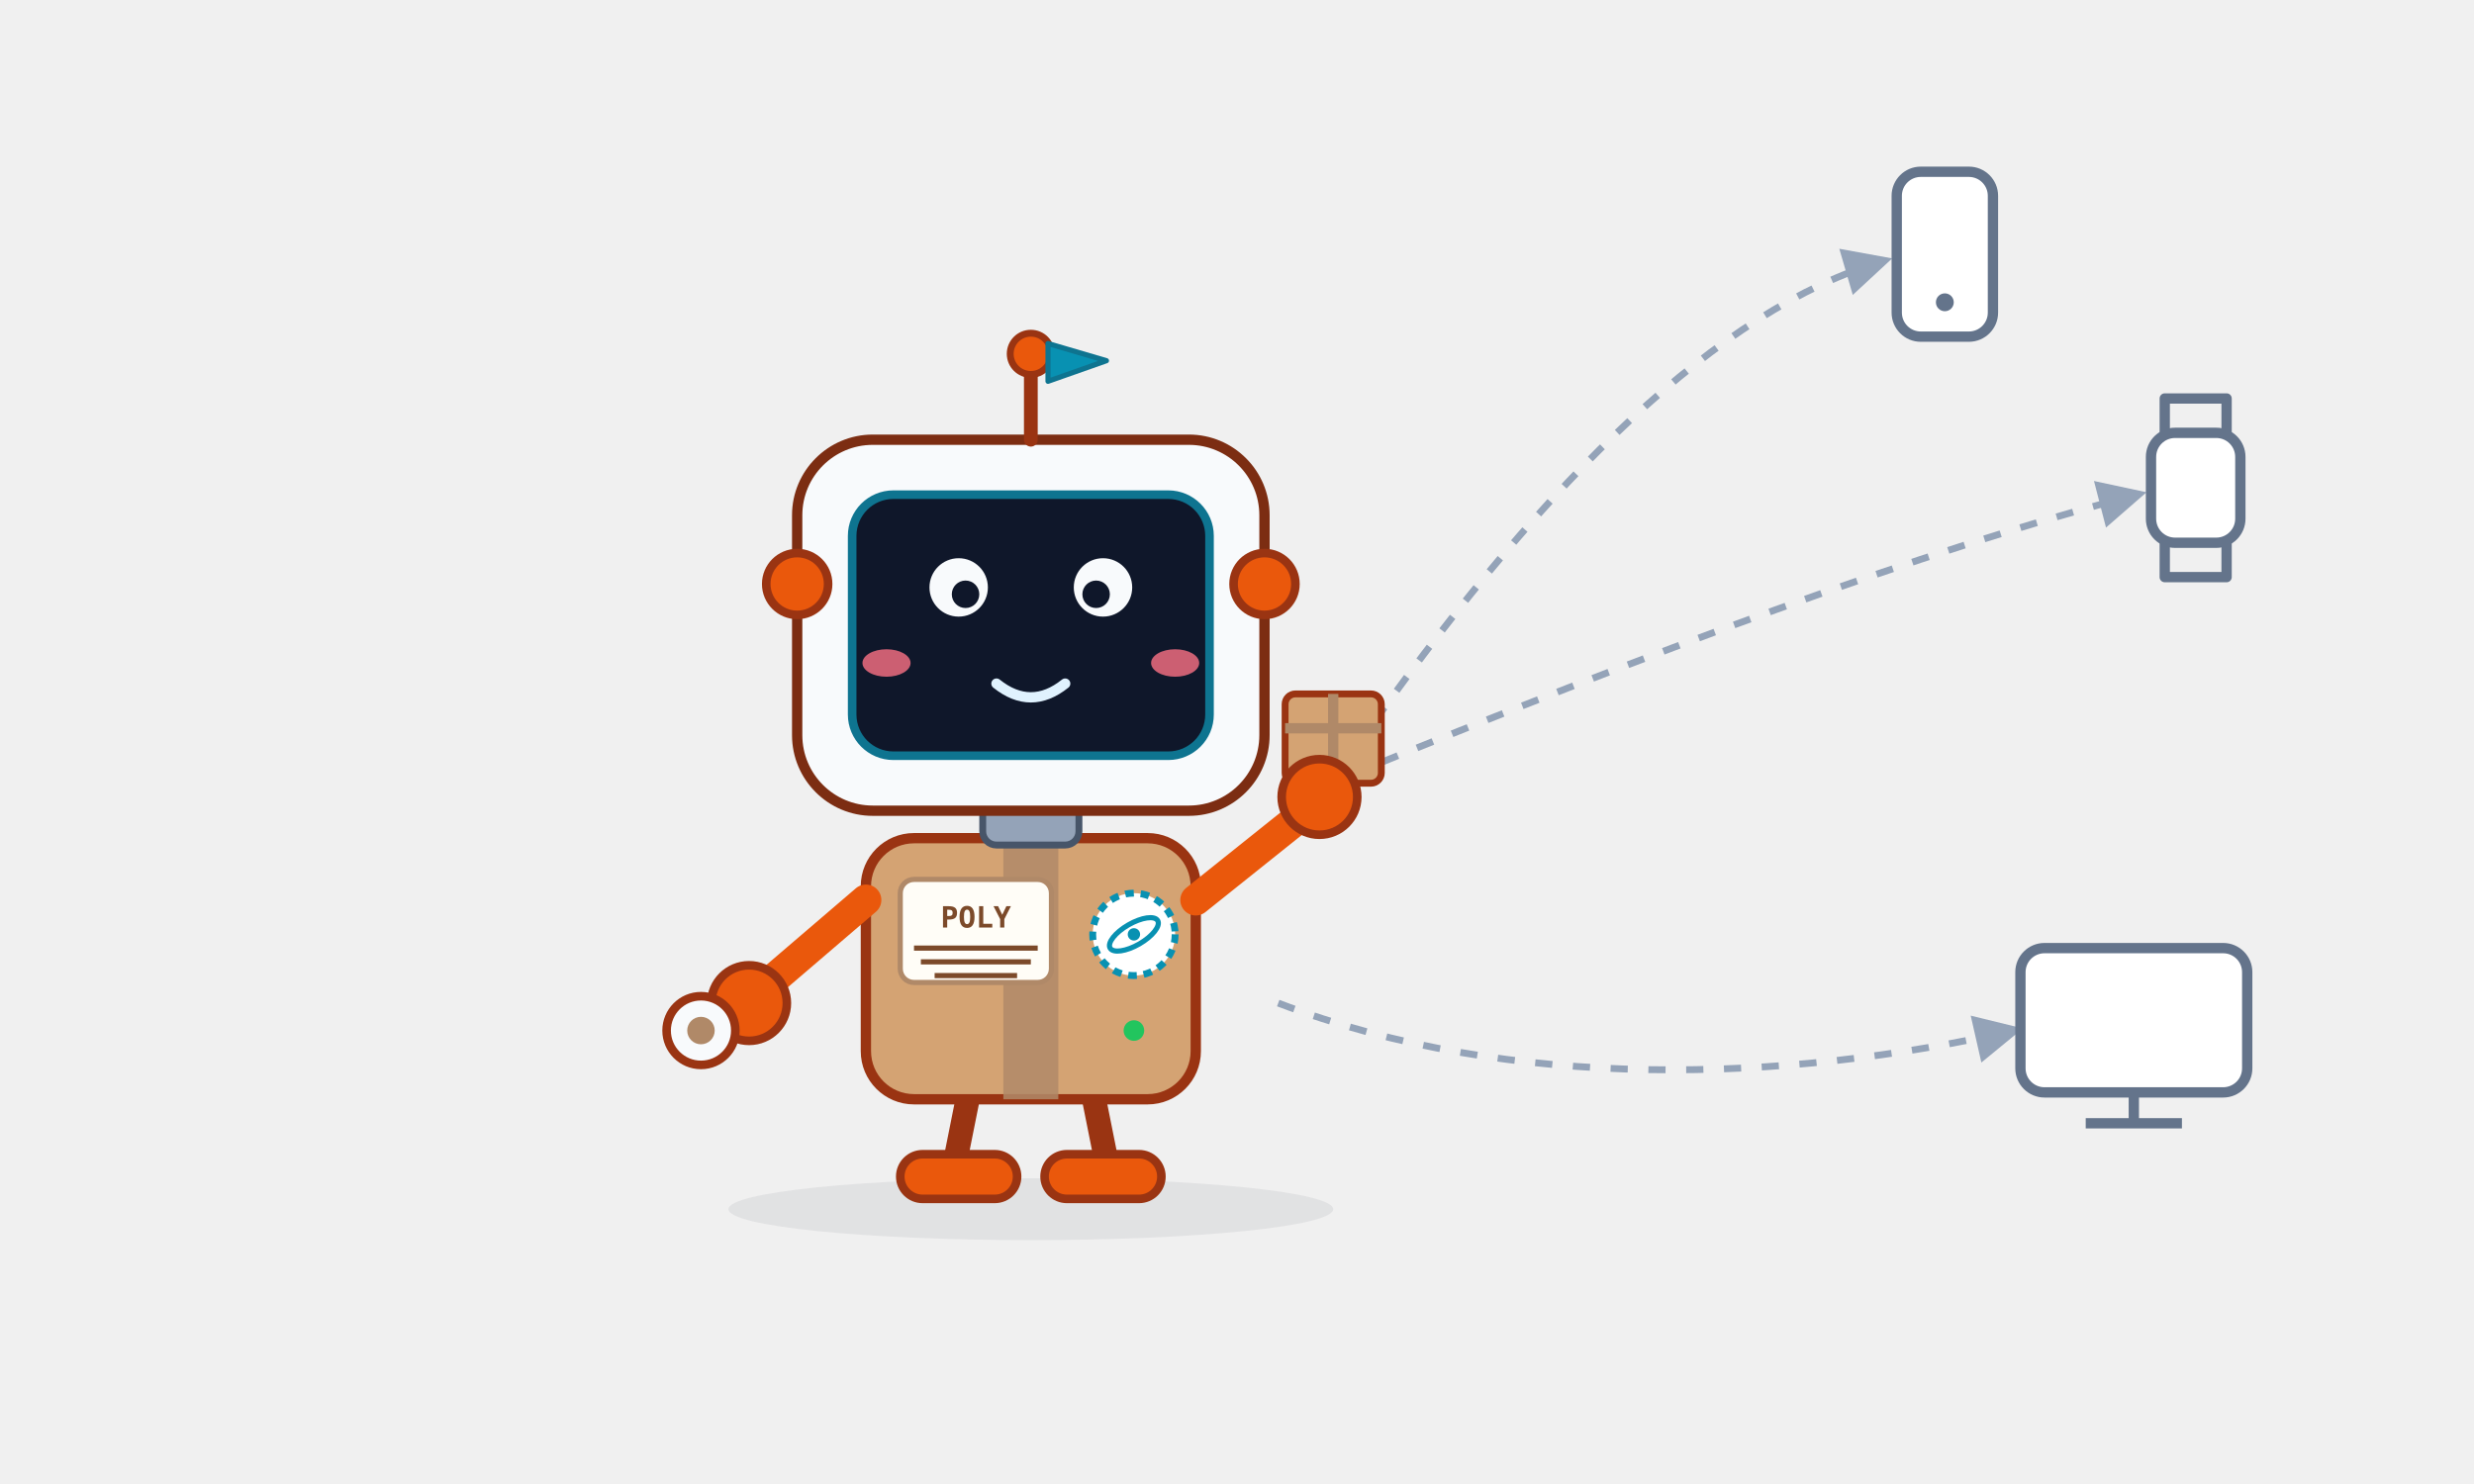
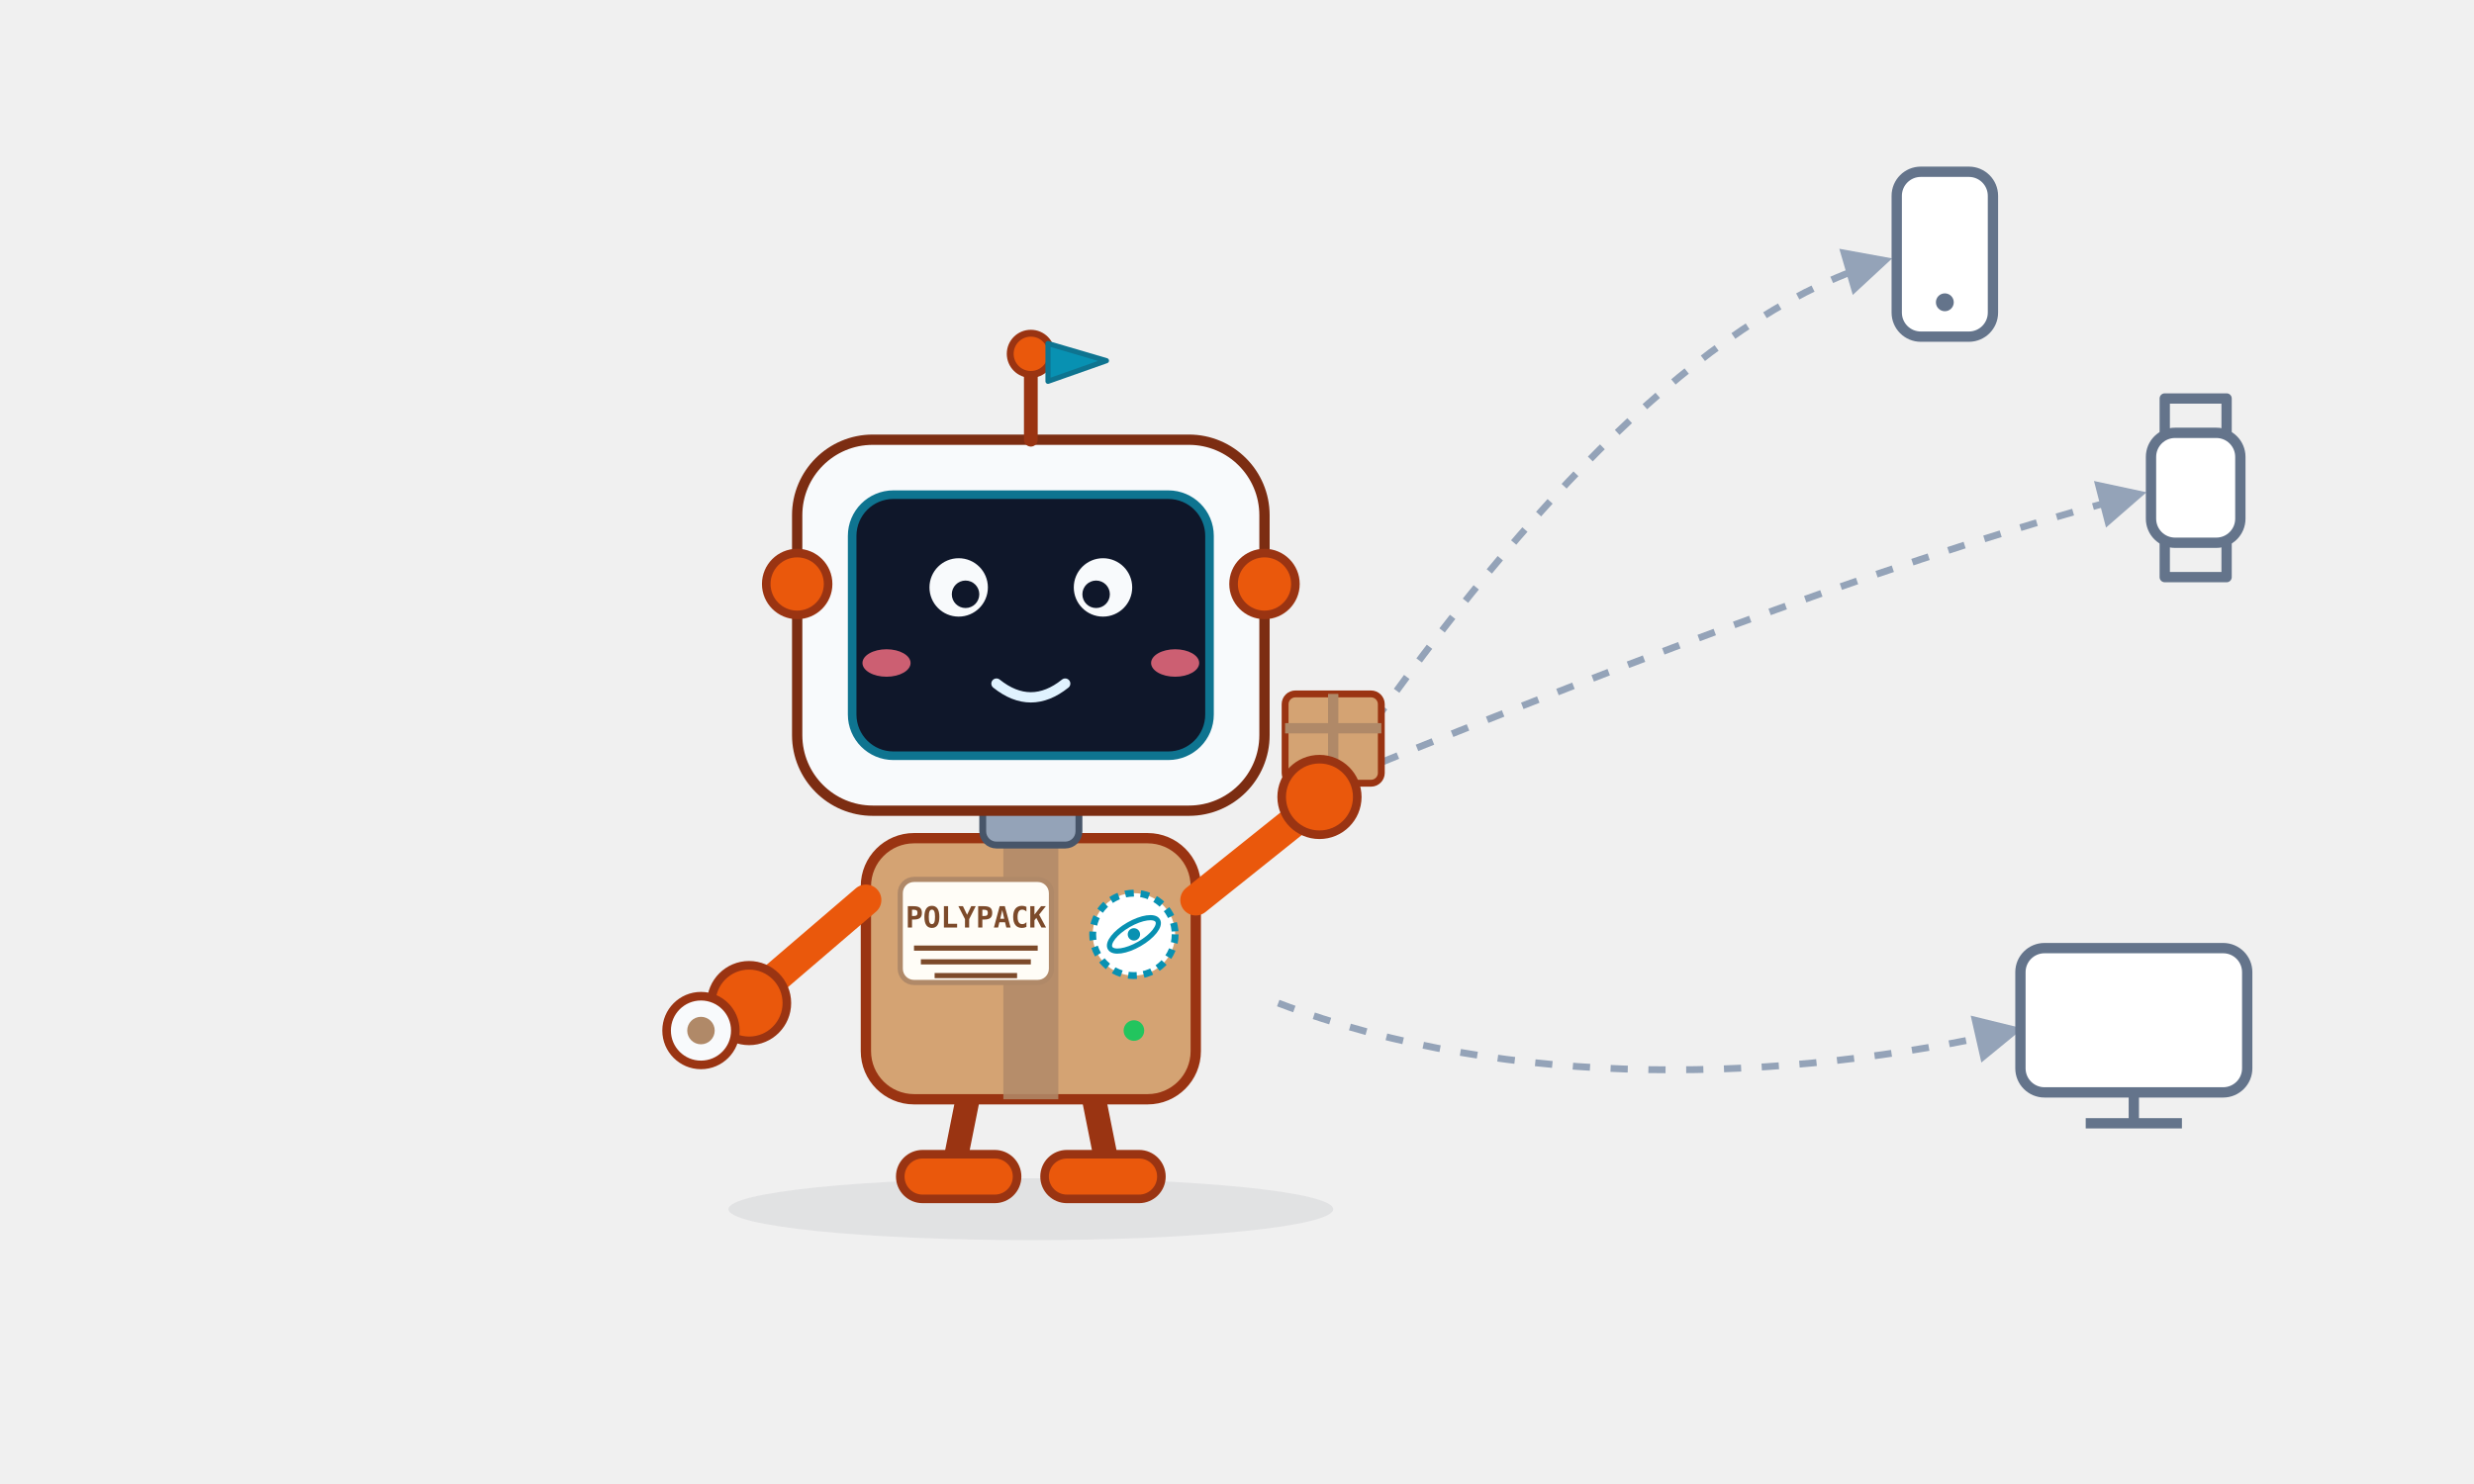
<svg xmlns="http://www.w3.org/2000/svg" width="640" height="384" viewBox="0 0 720 432" role="img" aria-labelledby="pax-t pax-d">
  <style>.pax-face { opacity: 0; }
  .pax-face-smile { opacity: 1; }
  @media (prefers-reduced-motion: no-preference) {
    .pax-bot { animation: pax-bob 3.4s ease-in-out infinite; }
    .pax-face-smile { animation: pax-mood-smile 24s linear infinite; }
    .pax-face-joy { animation: pax-mood-joy 24s linear infinite; }
    .pax-face-cry { animation: pax-mood-cry 24s linear infinite; }
    .pax-face-dejected { animation: pax-mood-dejected 24s linear infinite; }
    .pax-face-shock { animation: pax-mood-shock 24s linear infinite; }
    .pax-face-angry { animation: pax-mood-angry 24s linear infinite; }
    .pax-face-coquettish { animation: pax-mood-coquettish 24s linear infinite; }
    .pax-face-cute { animation: pax-mood-cute 24s linear infinite; }
    .pax-face-ingratiating { animation: pax-mood-ingratiating 24s linear infinite; }
    .pax-face-knock { animation: pax-mood-knock 24s linear infinite; }
    .pax-face-facepalm { animation: pax-mood-facepalm 24s linear infinite; }
    .pax-face-tongue { animation: pax-mood-tongue 24s linear infinite; }
    .pax-sparkle { animation: pax-sparkle 1.4s ease-in-out infinite; }
    .pax-sparkle-b { animation-delay: -0.45s; }
    .pax-sparkle-c { animation-delay: -0.9s; }
    .pax-tear-a { animation: pax-tear 1.15s ease-in infinite; }
    .pax-tear-b { animation: pax-tear 1.15s ease-in 0.2s infinite; }
    .pax-sigh { animation: pax-sigh 3s ease-out infinite; }
    .pax-sweat { animation: pax-drip 1.4s ease-in infinite; }
    .pax-vein { animation: pax-vein 0.7s ease-in-out infinite; }
    .pax-steam { animation: pax-steam 1.3s ease-out infinite; }
    .pax-steam-b { animation-delay: -0.65s; }
    .pax-heart-a { animation: pax-heart 2.4s ease-out infinite; }
    .pax-heart-b { animation: pax-heart 2.4s ease-out 1.2s infinite; }
    .pax-heart-eye { transform-origin: 0 8px; animation: pax-heart-eye 1.4s ease-in-out infinite; }
    .pax-impact { animation: pax-impact 0.9s ease-out infinite; }
    .pax-tongue { animation: pax-tongue 0.9s ease-in-out infinite; }
  }
  @keyframes pax-bob { 0%, 100% { transform: translateY(0); } 50% { transform: translateY(-4px); } }
  @keyframes pax-bounce { 0%, 100% { transform: translateY(0); } 50% { transform: translateY(-6px); } }
  @keyframes pax-sparkle { 0%, 100% { opacity: 0.25; transform: scale(0.72); } 50% { opacity: 1; transform: scale(1.18); } }
  @keyframes pax-tear { 0% { transform: translateY(0); opacity: 0; } 15% { opacity: 1; } 100% { transform: translateY(12px); opacity: 0; } }
  @keyframes pax-droop { 0%, 100% { transform: translateY(0); } 50% { transform: translateY(4px); } }
  @keyframes pax-sigh { 0% { opacity: 0; transform: translateX(0) scale(0.85); } 30% { opacity: 1; } 100% { opacity: 0; transform: translateX(14px) scale(1.05); } }
  @keyframes pax-shiver { 0%, 100% { transform: translateX(0); } 25% { transform: translateX(-1.2px); } 75% { transform: translateX(1.2px); } }
  @keyframes pax-drip { 0% { transform: translateY(0); opacity: 0.3; } 40% { opacity: 1; } 100% { transform: translateY(9px); opacity: 0; } }
  @keyframes pax-rage { 0%, 100% { transform: translateX(0); } 25% { transform: translateX(-2px); } 75% { transform: translateX(2px); } }
  @keyframes pax-vein { 0%, 100% { opacity: 0.75; transform: scale(0.9); } 50% { opacity: 1; transform: scale(1.15); } }
  @keyframes pax-steam { 0% { opacity: 0; transform: translateY(6px) scale(0.8); } 30% { opacity: 1; } 100% { opacity: 0; transform: translateY(-16px) scale(1.1); } }
  @keyframes pax-sway { 0%, 100% { transform: rotate(-1.8deg); } 50% { transform: rotate(1.8deg); } }
  @keyframes pax-heart { 0% { opacity: 0; transform: translateY(8px) scale(0.7); } 25% { opacity: 1; } 100% { opacity: 0; transform: translateY(-22px) scale(1.05); } }
  @keyframes pax-heart-eye { 0%, 100% { transform: scale(0.92); } 50% { transform: scale(1.08); } }
  @keyframes pax-tap { 0%, 100% { transform: translateX(0); } 30% { transform: translateX(4px); } 55% { transform: translateX(-1px); } }
  @keyframes pax-impact { 0%, 100% { opacity: 0.2; transform: scale(0.7); } 35% { opacity: 1; transform: scale(1); } }
  @keyframes pax-tongue { 0%, 100% { transform: rotate(-6deg); } 50% { transform: rotate(6deg); } }
  @keyframes pax-mood-smile { 0%, 8.08% { opacity: 1; } 8.33%, 100% { opacity: 0; } }
  @keyframes pax-mood-joy { 0%, 8.33% { opacity: 0; } 8.58%, 16.42% { opacity: 1; } 16.67%, 100% { opacity: 0; } }
  @keyframes pax-mood-cry { 0%, 16.67% { opacity: 0; } 16.92%, 24.75% { opacity: 1; } 25.00%, 100% { opacity: 0; } }
  @keyframes pax-mood-dejected { 0%, 25.00% { opacity: 0; } 25.25%, 33.08% { opacity: 1; } 33.33%, 100% { opacity: 0; } }
  @keyframes pax-mood-shock { 0%, 33.33% { opacity: 0; } 33.58%, 41.42% { opacity: 1; } 41.67%, 100% { opacity: 0; } }
  @keyframes pax-mood-angry { 0%, 41.67% { opacity: 0; } 41.92%, 49.75% { opacity: 1; } 50.00%, 100% { opacity: 0; } }
  @keyframes pax-mood-coquettish { 0%, 50.00% { opacity: 0; } 50.25%, 58.08% { opacity: 1; } 58.33%, 100% { opacity: 0; } }
  @keyframes pax-mood-cute { 0%, 58.33% { opacity: 0; } 58.58%, 66.42% { opacity: 1; } 66.67%, 100% { opacity: 0; } }
  @keyframes pax-mood-ingratiating { 0%, 66.67% { opacity: 0; } 66.92%, 74.75% { opacity: 1; } 75.00%, 100% { opacity: 0; } }
  @keyframes pax-mood-knock { 0%, 75.00% { opacity: 0; } 75.25%, 83.08% { opacity: 1; } 83.33%, 100% { opacity: 0; } }
  @keyframes pax-mood-facepalm { 0%, 83.33% { opacity: 0; } 83.58%, 91.42% { opacity: 1; } 91.67%, 100% { opacity: 0; } }
  @keyframes pax-mood-tongue { 0%, 91.67% { opacity: 0; } 91.92%, 99.75% { opacity: 1; } 100.00%, 100% { opacity: 0; } }
  </style>
  <defs>
    <marker id="pax-arrow" viewBox="0 0 10 10" refX="8" refY="5" markerWidth="7" markerHeight="7" orient="auto-start-reverse">
      <path d="M0,0 L10,5 L0,10 z" fill="#94a3b8" />
    </marker>
    <clipPath id="pax-screen-clip">
      <rect x="248" y="144" width="104" height="76" rx="12" />
    </clipPath>
  </defs>
  <path d="M400,210 C 450,140 500,90 548,76" fill="none" stroke="#94a3b8" stroke-width="2" stroke-dasharray="5 6" marker-end="url(#pax-arrow)" />
  <path d="M392,226 C 480,190 560,160 622,144" fill="none" stroke="#94a3b8" stroke-width="2" stroke-dasharray="5 6" marker-end="url(#pax-arrow)" />
  <path d="M372,292 C 440,318 520,315 586,300" fill="none" stroke="#94a3b8" stroke-width="2" stroke-dasharray="5 6" marker-end="url(#pax-arrow)" />
  <g stroke="#64748b" stroke-width="3" fill="#ffffff" stroke-linejoin="round">
    <rect x="552" y="50" width="28" height="48" rx="7" />
    <rect x="626" y="126" width="26" height="32" rx="7" />
    <path d="M630,126 v-10 h18 v10 M630,158 v10 h18 v-10" fill="none" />
    <rect x="588" y="276" width="66" height="42" rx="7" />
    <path d="M621,318 v9 M607,327 h28" fill="none" />
  </g>
  <circle cx="566" cy="88" r="2.6" fill="#64748b" stroke="none" />
  <ellipse cx="300" cy="352" rx="88" ry="9" fill="#0f172a" opacity="0.07" />
  <g class="pax-bot">
    <g stroke="#9a3412" stroke-width="7" stroke-linecap="round" fill="none">
      <path d="M282,318 L278,338" />
      <path d="M318,318 L322,338" />
    </g>
    <rect x="262" y="336" width="34" height="13" rx="6.5" fill="#ea580c" stroke="#9a3412" stroke-width="2.5" />
    <rect x="304" y="336" width="34" height="13" rx="6.5" fill="#ea580c" stroke="#9a3412" stroke-width="2.5" />
    <rect x="252" y="244" width="96" height="76" rx="14" fill="#d4a373" stroke="#9a3412" stroke-width="3" />
    <rect x="292" y="244" width="16" height="76" fill="#b08968" opacity="0.85" />
    <rect x="262" y="256" width="44" height="30" rx="4" fill="#fffdf7" stroke="#b08968" stroke-width="1.5" />
-     <text x="284" y="270" text-anchor="middle" font-size="8.5" font-weight="700" font-family="'JetBrains Mono', ui-monospace, 'PingFang SC', 'Microsoft YaHei', monospace" fill="#7c4a2a">POLY</text>
+     <text x="284" y="270" text-anchor="middle" font-size="8.5" font-weight="700" font-family="'JetBrains Mono', ui-monospace, 'PingFang SC', 'Microsoft YaHei', monospace" fill="#7c4a2a">POLYPACK</text>
    <path d="M266,276 h36 M268,280 h32 M272,284 h24" stroke="#7c4a2a" stroke-width="1.5" />
    <circle cx="330" cy="272" r="12" fill="#ffffff" stroke="#0891b2" stroke-width="2" stroke-dasharray="2.5 2" />
    <ellipse cx="330" cy="272" rx="8" ry="3.2" fill="none" stroke="#0891b2" stroke-width="1.5" transform="rotate(-30 330 272)" />
    <circle cx="330" cy="272" r="1.8" fill="#0891b2" />
    <circle cx="330" cy="300" r="3" fill="#22c55e" />
    <rect x="286" y="232" width="28" height="14" rx="4" fill="#94a3b8" stroke="#475569" stroke-width="2" />
    <rect x="232" y="128" width="136" height="108" rx="22" fill="#f8fafc" stroke="#7c2d12" stroke-width="3" />
    <rect x="248" y="144" width="104" height="76" rx="12" fill="#0f172a" stroke="#0e7490" stroke-width="2.5" />
    <g class="pax-face pax-face-smile">
      <g clip-path="url(#pax-screen-clip)">
        <ellipse cx="258" cy="193" rx="7" ry="4" fill="#fb7185" opacity="0.8" />
        <ellipse cx="342" cy="193" rx="7" ry="4" fill="#fb7185" opacity="0.8" />
        <path d="M290,199 Q300,207 310,199" fill="none" stroke="#e0f2fe" stroke-width="3" stroke-linecap="round" />
        <circle cx="279" cy="171" r="8.5" fill="#f8fafc" />
        <circle cx="321" cy="171" r="8.5" fill="#f8fafc" />
        <circle cx="281" cy="173" r="4" fill="#0f172a" />
        <circle cx="319" cy="173" r="4" fill="#0f172a" />
      </g>
    </g>
    <g class="pax-face pax-face-joy">
      <g clip-path="url(#pax-screen-clip)">
        <ellipse cx="258" cy="193" rx="7" ry="4" fill="#fb7185" opacity="0.8" />
        <ellipse cx="342" cy="193" rx="7" ry="4" fill="#fb7185" opacity="0.8" />
        <path d="M288,196 Q300,214 312,196 Z" fill="#67e8f9" />
        <ellipse cx="300" cy="209" rx="4" ry="2" fill="#fb7185" />
        <path d="M270,173 Q279,163 288,173" fill="none" stroke="#e0f2fe" stroke-width="3.5" stroke-linecap="round" />
        <path d="M312,173 Q321,163 330,173" fill="none" stroke="#e0f2fe" stroke-width="3.5" stroke-linecap="round" />
      </g>
      <g transform="translate(212,118)">
        <path class="pax-sparkle" d="M0,-8 L2.1,-2.1 L8,0 L2.1,2.1 L0,8 L-2.1,2.1 L-8,0 L-2.1,-2.1 Z" fill="#fbbf24" />
      </g>
      <g transform="translate(392,108)">
        <path class="pax-sparkle pax-sparkle-b" d="M0,-7 L1.9,-1.9 L7,0 L1.9,1.9 L0,7 L-1.9,1.9 L-7,0 L-1.9,-1.9 Z" fill="#f59e0b" />
      </g>
      <g transform="translate(404,254)">
        <path class="pax-sparkle pax-sparkle-c" d="M0,-6 L1.6,-1.6 L6,0 L1.6,1.6 L0,6 L-1.6,1.6 L-6,0 L-1.6,-1.6 Z" fill="#fbbf24" />
      </g>
    </g>
    <g class="pax-face pax-face-cry">
      <g clip-path="url(#pax-screen-clip)">
        <path d="M290,206 Q300,195 310,206" fill="none" stroke="#e0f2fe" stroke-width="3" stroke-linecap="round" />
        <circle cx="279" cy="171" r="8.5" fill="#f8fafc" />
        <circle cx="321" cy="171" r="8.5" fill="#f8fafc" />
        <circle cx="281" cy="173" r="4" fill="#0f172a" />
        <circle cx="319" cy="173" r="4" fill="#0f172a" />
        <g class="pax-tear pax-tear-a">
          <path d="M267,181 C270,185 270,189 267,191 C264,189 264,185 267,181 Z" fill="#7dd3fc" />
        </g>
        <g class="pax-tear pax-tear-b">
          <path d="M333,181 C336,185 336,189 333,191 C330,189 330,185 333,181 Z" fill="#7dd3fc" />
        </g>
      </g>
    </g>
    <g class="pax-face pax-face-dejected">
      <g clip-path="url(#pax-screen-clip)">
        <path d="M270,169 Q279,178 288,169" fill="none" stroke="#e0f2fe" stroke-width="3.5" stroke-linecap="round" />
        <path d="M312,169 Q321,178 330,169" fill="none" stroke="#e0f2fe" stroke-width="3.5" stroke-linecap="round" />
        <path d="M290,204 Q300,197 310,204" fill="none" stroke="#e0f2fe" stroke-width="3" stroke-linecap="round" />
      </g>
      <g transform="translate(232,110)">
        <g class="pax-sigh" fill="#cbd5e1">
          <ellipse cx="0" cy="0" rx="11" ry="6" />
          <ellipse cx="9" cy="-5" rx="7" ry="5" />
          <ellipse cx="-8" cy="-4" rx="6" ry="4" />
        </g>
      </g>
    </g>
    <g class="pax-face pax-face-shock">
      <g clip-path="url(#pax-screen-clip)">
        <circle cx="279" cy="170" r="10.5" fill="#f8fafc" />
        <circle cx="321" cy="170" r="10.5" fill="#f8fafc" />
        <circle cx="279" cy="169" r="2.5" fill="#0f172a" />
        <circle cx="321" cy="169" r="2.5" fill="#0f172a" />
        <ellipse cx="300" cy="204" rx="5.5" ry="7" fill="none" stroke="#e0f2fe" stroke-width="3" />
      </g>
      <g class="pax-sweat">
        <path d="M382,140 C386,146 386,152 382,155 C378,152 378,146 382,140 Z" fill="#bae6fd" stroke="#0891b2" stroke-width="1.5" />
      </g>
    </g>
    <g class="pax-face pax-face-angry">
      <g clip-path="url(#pax-screen-clip)">
        <circle cx="279" cy="171" r="8.5" fill="#f8fafc" />
        <circle cx="321" cy="171" r="8.5" fill="#f8fafc" />
        <circle cx="281" cy="173" r="4" fill="#0f172a" />
        <circle cx="319" cy="173" r="4" fill="#0f172a" />
        <path d="M268,157 L290,163" fill="none" stroke="#f87171" stroke-width="3.5" stroke-linecap="round" />
        <path d="M310,163 L332,157" fill="none" stroke="#f87171" stroke-width="3.5" stroke-linecap="round" />
        <rect x="288" y="196" width="24" height="9" rx="2" fill="#e0f2fe" />
        <path d="M296,196 v9 M304,196 v9" stroke="#0e7490" stroke-width="1.5" />
      </g>
      <g transform="translate(342,112)">
        <g class="pax-vein" stroke="#dc2626" stroke-width="4" stroke-linecap="round">
          <path d="M-7,-7 L7,7 M7,-7 L-7,7" />
        </g>
      </g>
      <g transform="translate(214,140)">
        <g class="pax-steam" fill="#e2e8f0" stroke="#94a3b8" stroke-width="2">
          <circle cx="0" cy="0" r="6" />
          <circle cx="8" cy="-6" r="4.5" />
          <circle cx="-7" cy="-5" r="4" />
        </g>
      </g>
      <g transform="translate(386,140)">
        <g class="pax-steam pax-steam-b" fill="#e2e8f0" stroke="#94a3b8" stroke-width="2">
          <circle cx="0" cy="0" r="6" />
          <circle cx="8" cy="-6" r="4.5" />
          <circle cx="-7" cy="-5" r="4" />
        </g>
      </g>
    </g>
    <g class="pax-face pax-face-coquettish">
      <g clip-path="url(#pax-screen-clip)">
        <ellipse cx="258" cy="193" rx="7" ry="4" fill="#fb7185" opacity="0.8" />
        <ellipse cx="342" cy="193" rx="7" ry="4" fill="#fb7185" opacity="0.8" />
        <path d="M270,173 Q279,163 288,173" fill="none" stroke="#e0f2fe" stroke-width="3.5" stroke-linecap="round" />
        <path d="M312,173 Q321,163 330,173" fill="none" stroke="#e0f2fe" stroke-width="3.5" stroke-linecap="round" />
        <path d="M269,166 l-4,-4 M331,166 l4,-4" fill="none" stroke="#e0f2fe" stroke-width="2.5" stroke-linecap="round" />
        <ellipse cx="300" cy="202" rx="4.5" ry="5.5" fill="none" stroke="#e0f2fe" stroke-width="2.5" />
      </g>
      <g transform="translate(362,104)">
        <path class="pax-heart pax-heart-a" d="M0,4 C-3,-3 -11,0 -8,6 C-6,10 0,15 0,15 C0,15 6,10 8,6 C11,0 3,-3 0,4 Z" fill="#fb7185" stroke="#f43f5e" stroke-width="1.5" />
      </g>
      <g transform="translate(384,122)">
        <path class="pax-heart pax-heart-b" d="M0,3 C-2,-2 -8,0 -6,4 C-4,7 0,11 0,11 C0,11 4,7 6,4 C8,0 2,-2 0,3 Z" fill="#fda4af" />
      </g>
    </g>
    <g class="pax-face pax-face-cute">
      <g clip-path="url(#pax-screen-clip)">
        <ellipse cx="258" cy="193" rx="7" ry="4" fill="#fb7185" opacity="0.8" />
        <ellipse cx="342" cy="193" rx="7" ry="4" fill="#fb7185" opacity="0.8" />
        <path d="M288,196 Q300,214 312,196 Z" fill="#67e8f9" />
        <ellipse cx="300" cy="209" rx="4" ry="2" fill="#fb7185" />
        <g transform="translate(279,171)">
          <path d="M0,3 C-2,-4 -9,-1 -7,4 C-5,8 0,12 0,12 C0,12 5,8 7,4 C9,-1 2,-4 0,3 Z" fill="#fb7185" stroke="#fda4af" stroke-width="1" />
        </g>
        <g transform="translate(321,171)">
          <path d="M0,3 C-2,-4 -9,-1 -7,4 C-5,8 0,12 0,12 C0,12 5,8 7,4 C9,-1 2,-4 0,3 Z" fill="#fb7185" stroke="#fda4af" stroke-width="1" />
        </g>
      </g>
      <g transform="translate(212,118)">
        <path class="pax-sparkle" d="M0,-8 L2.1,-2.1 L8,0 L2.1,2.1 L0,8 L-2.1,2.1 L-8,0 L-2.1,-2.1 Z" fill="#fbbf24" />
      </g>
      <g transform="translate(392,108)">
        <path class="pax-sparkle pax-sparkle-b" d="M0,-7 L1.9,-1.9 L7,0 L1.9,1.9 L0,7 L-1.9,1.9 L-7,0 L-1.9,-1.9 Z" fill="#f59e0b" />
      </g>
      <g transform="translate(404,254)">
        <path class="pax-sparkle pax-sparkle-c" d="M0,-6 L1.6,-1.6 L6,0 L1.6,1.6 L0,6 L-1.6,1.6 L-6,0 L-1.6,-1.6 Z" fill="#fbbf24" />
      </g>
    </g>
    <g class="pax-face pax-face-ingratiating">
      <g clip-path="url(#pax-screen-clip)">
        <ellipse cx="258" cy="193" rx="7" ry="4" fill="#fb7185" opacity="0.8" />
        <ellipse cx="342" cy="193" rx="7" ry="4" fill="#fb7185" opacity="0.8" />
        <path d="M268,155 Q279,150 290,155" fill="none" stroke="#e0f2fe" stroke-width="2.5" stroke-linecap="round" />
        <path d="M310,155 Q321,150 332,155" fill="none" stroke="#e0f2fe" stroke-width="2.5" stroke-linecap="round" />
        <circle cx="279" cy="172" r="10" fill="#f8fafc" />
        <circle cx="321" cy="172" r="10" fill="#f8fafc" />
        <circle cx="281" cy="175" r="5.5" fill="#0f172a" />
        <circle cx="319" cy="175" r="5.5" fill="#0f172a" />
        <circle cx="283" cy="171" r="1.8" fill="#ffffff" />
        <circle cx="321" cy="171" r="1.8" fill="#ffffff" />
        <path d="M290,199 Q300,207 310,199" fill="none" stroke="#e0f2fe" stroke-width="3" stroke-linecap="round" />
      </g>
      <g transform="translate(212,118)">
        <path class="pax-sparkle" d="M0,-8 L2.1,-2.1 L8,0 L2.1,2.1 L0,8 L-2.1,2.1 L-8,0 L-2.1,-2.1 Z" fill="#fbbf24" />
      </g>
      <g transform="translate(392,108)">
        <path class="pax-sparkle pax-sparkle-b" d="M0,-7 L1.9,-1.9 L7,0 L1.9,1.9 L0,7 L-1.9,1.9 L-7,0 L-1.9,-1.9 Z" fill="#f59e0b" />
      </g>
      <g transform="translate(404,254)">
        <path class="pax-sparkle pax-sparkle-c" d="M0,-6 L1.6,-1.6 L6,0 L1.6,1.6 L0,6 L-1.6,1.6 L-6,0 L-1.6,-1.6 Z" fill="#fbbf24" />
      </g>
    </g>
    <g class="pax-face pax-face-knock">
      <g clip-path="url(#pax-screen-clip)">
        <circle cx="279" cy="171" r="8.5" fill="#f8fafc" />
        <circle cx="321" cy="171" r="8.5" fill="#f8fafc" />
        <circle cx="283" cy="173" r="4" fill="#0f172a" />
        <circle cx="325" cy="173" r="4" fill="#0f172a" />
        <path d="M270,158 L290,162" fill="none" stroke="#fbbf24" stroke-width="3" stroke-linecap="round" />
        <path d="M310,162 L330,158" fill="none" stroke="#fbbf24" stroke-width="3" stroke-linecap="round" />
        <ellipse cx="300" cy="203" rx="6.5" ry="7" fill="#67e8f9" />
        <ellipse cx="300" cy="206" rx="4" ry="2.5" fill="#fb7185" />
      </g>
      <g transform="translate(400,216)">
        <g class="pax-impact" stroke="#f59e0b" stroke-width="4" stroke-linecap="round">
          <path d="M10,-12 L16,-18" />
          <path d="M14,0 L22,0" />
          <path d="M10,12 L16,18" />
        </g>
      </g>
    </g>
    <g class="pax-face pax-face-facepalm">
      <g clip-path="url(#pax-screen-clip)">
        <ellipse cx="258" cy="193" rx="7" ry="4" fill="#fb7185" opacity="0.8" />
        <ellipse cx="342" cy="193" rx="7" ry="4" fill="#fb7185" opacity="0.8" />
        <path d="M268,164 L282,171 L268,178" fill="none" stroke="#e0f2fe" stroke-width="3" stroke-linecap="round" stroke-linejoin="round" />
        <path d="M332,164 L318,171 L332,178" fill="none" stroke="#e0f2fe" stroke-width="3" stroke-linecap="round" stroke-linejoin="round" />
        <path d="M292,201 h16" stroke="#e0f2fe" stroke-width="3" stroke-linecap="round" />
      </g>
      <g class="pax-sweat">
        <path d="M382,140 C386,146 386,152 382,155 C378,152 378,146 382,140 Z" fill="#bae6fd" stroke="#0891b2" stroke-width="1.5" />
      </g>
    </g>
    <g class="pax-face pax-face-tongue">
      <g clip-path="url(#pax-screen-clip)">
        <ellipse cx="258" cy="193" rx="7" ry="4" fill="#fb7185" opacity="0.8" />
        <ellipse cx="342" cy="193" rx="7" ry="4" fill="#fb7185" opacity="0.8" />
        <circle cx="279" cy="171" r="8.5" fill="#f8fafc" />
        <circle cx="281" cy="173" r="4" fill="#0f172a" />
        <path d="M312,173 Q321,163 330,173" fill="none" stroke="#e0f2fe" stroke-width="3.5" stroke-linecap="round" />
        <path d="M288,197 Q300,211 312,197 Z" fill="#67e8f9" />
        <path d="M296,205 q4,10 8,0 z" fill="#fb7185" stroke="#0f172a" stroke-width="1" />
      </g>
    </g>
    <circle cx="232" cy="170" r="9" fill="#ea580c" stroke="#9a3412" stroke-width="2.5" />
    <circle cx="368" cy="170" r="9" fill="#ea580c" stroke="#9a3412" stroke-width="2.5" />
    <path d="M300,128 L300,106" stroke="#9a3412" stroke-width="4" stroke-linecap="round" />
    <circle cx="300" cy="103" r="6" fill="#ea580c" stroke="#9a3412" stroke-width="2" />
    <path d="M305,100 L322,105 L305,111 Z" fill="#0891b2" stroke="#0e7490" stroke-width="1.5" stroke-linejoin="round" />
    <path d="M252,262 L224,286" stroke="#ea580c" stroke-width="9" stroke-linecap="round" />
    <circle cx="218" cy="292" r="11" fill="#ea580c" stroke="#9a3412" stroke-width="2.5" />
    <circle cx="204" cy="300" r="10" fill="#f8fafc" stroke="#9a3412" stroke-width="2.5" />
    <circle cx="204" cy="300" r="4" fill="#b08968" />
    <path d="M348,262 L378,238" stroke="#ea580c" stroke-width="9" stroke-linecap="round" />
    <rect x="374" y="202" width="28" height="26" rx="3" fill="#d4a373" stroke="#9a3412" stroke-width="2" />
    <path d="M388,202 v26 M374,212 h28" stroke="#b08968" stroke-width="3" />
    <circle cx="384" cy="232" r="11" fill="#ea580c" stroke="#9a3412" stroke-width="2.5" />
  </g>
</svg>
